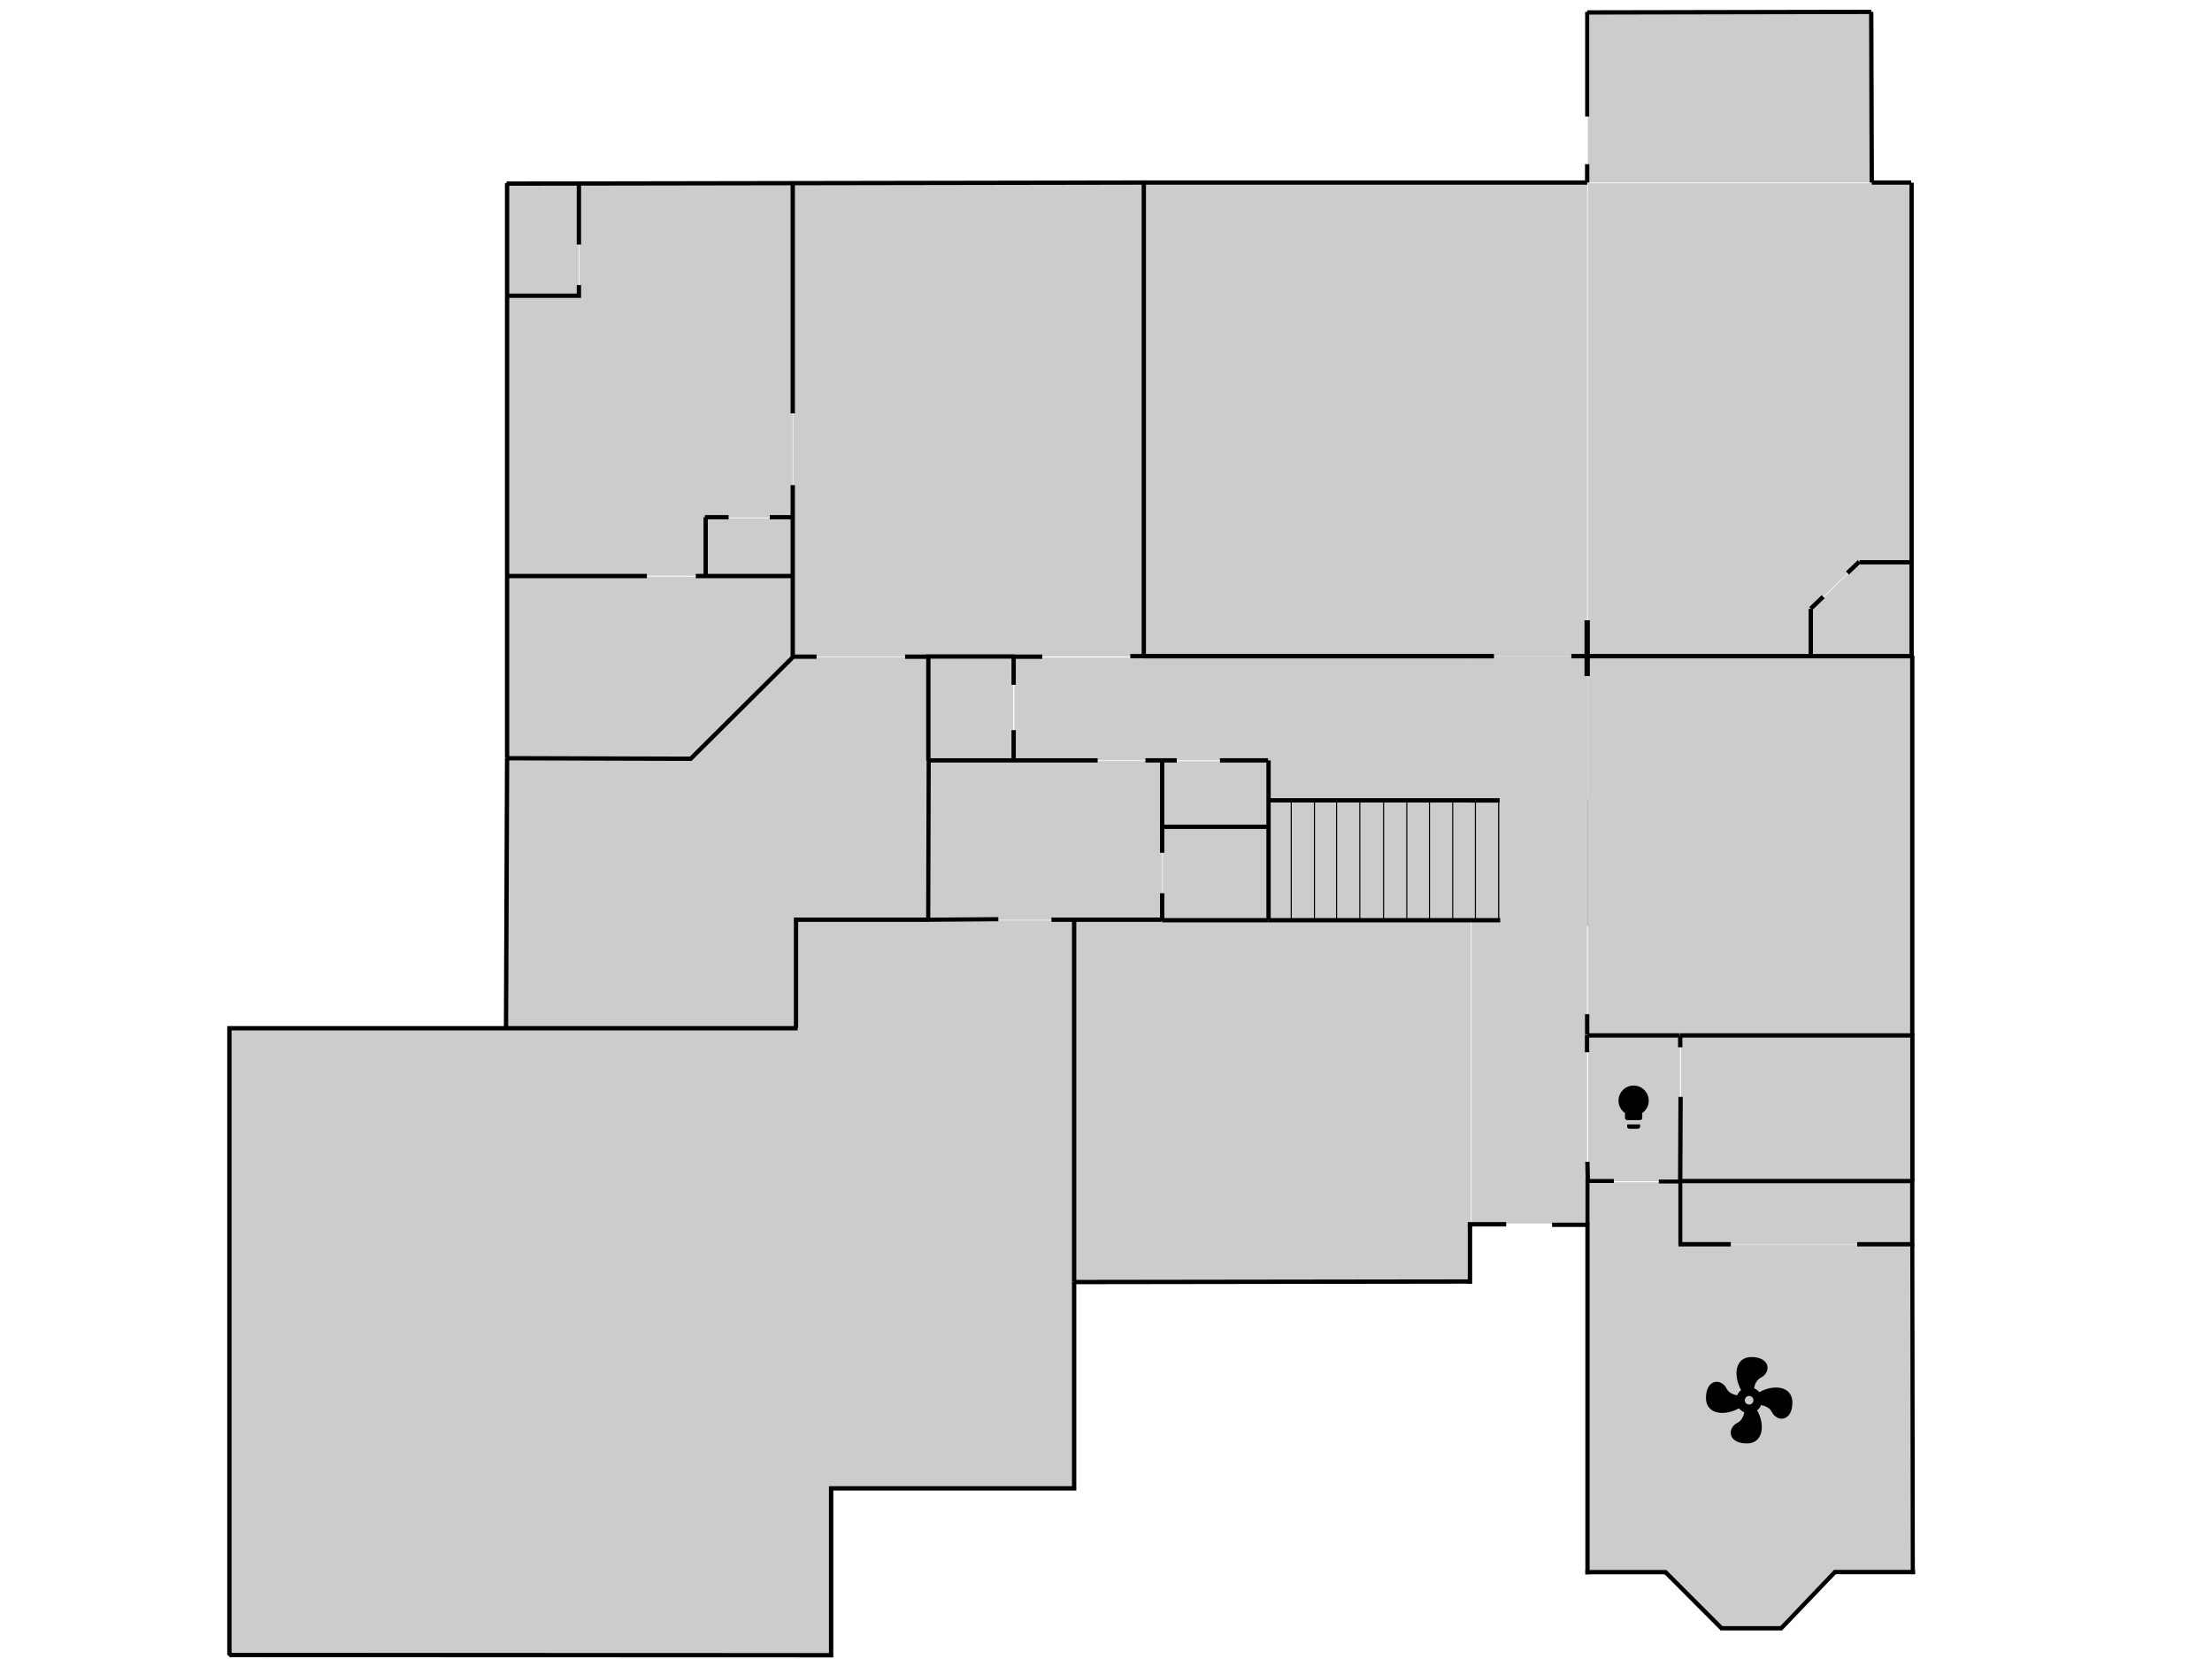
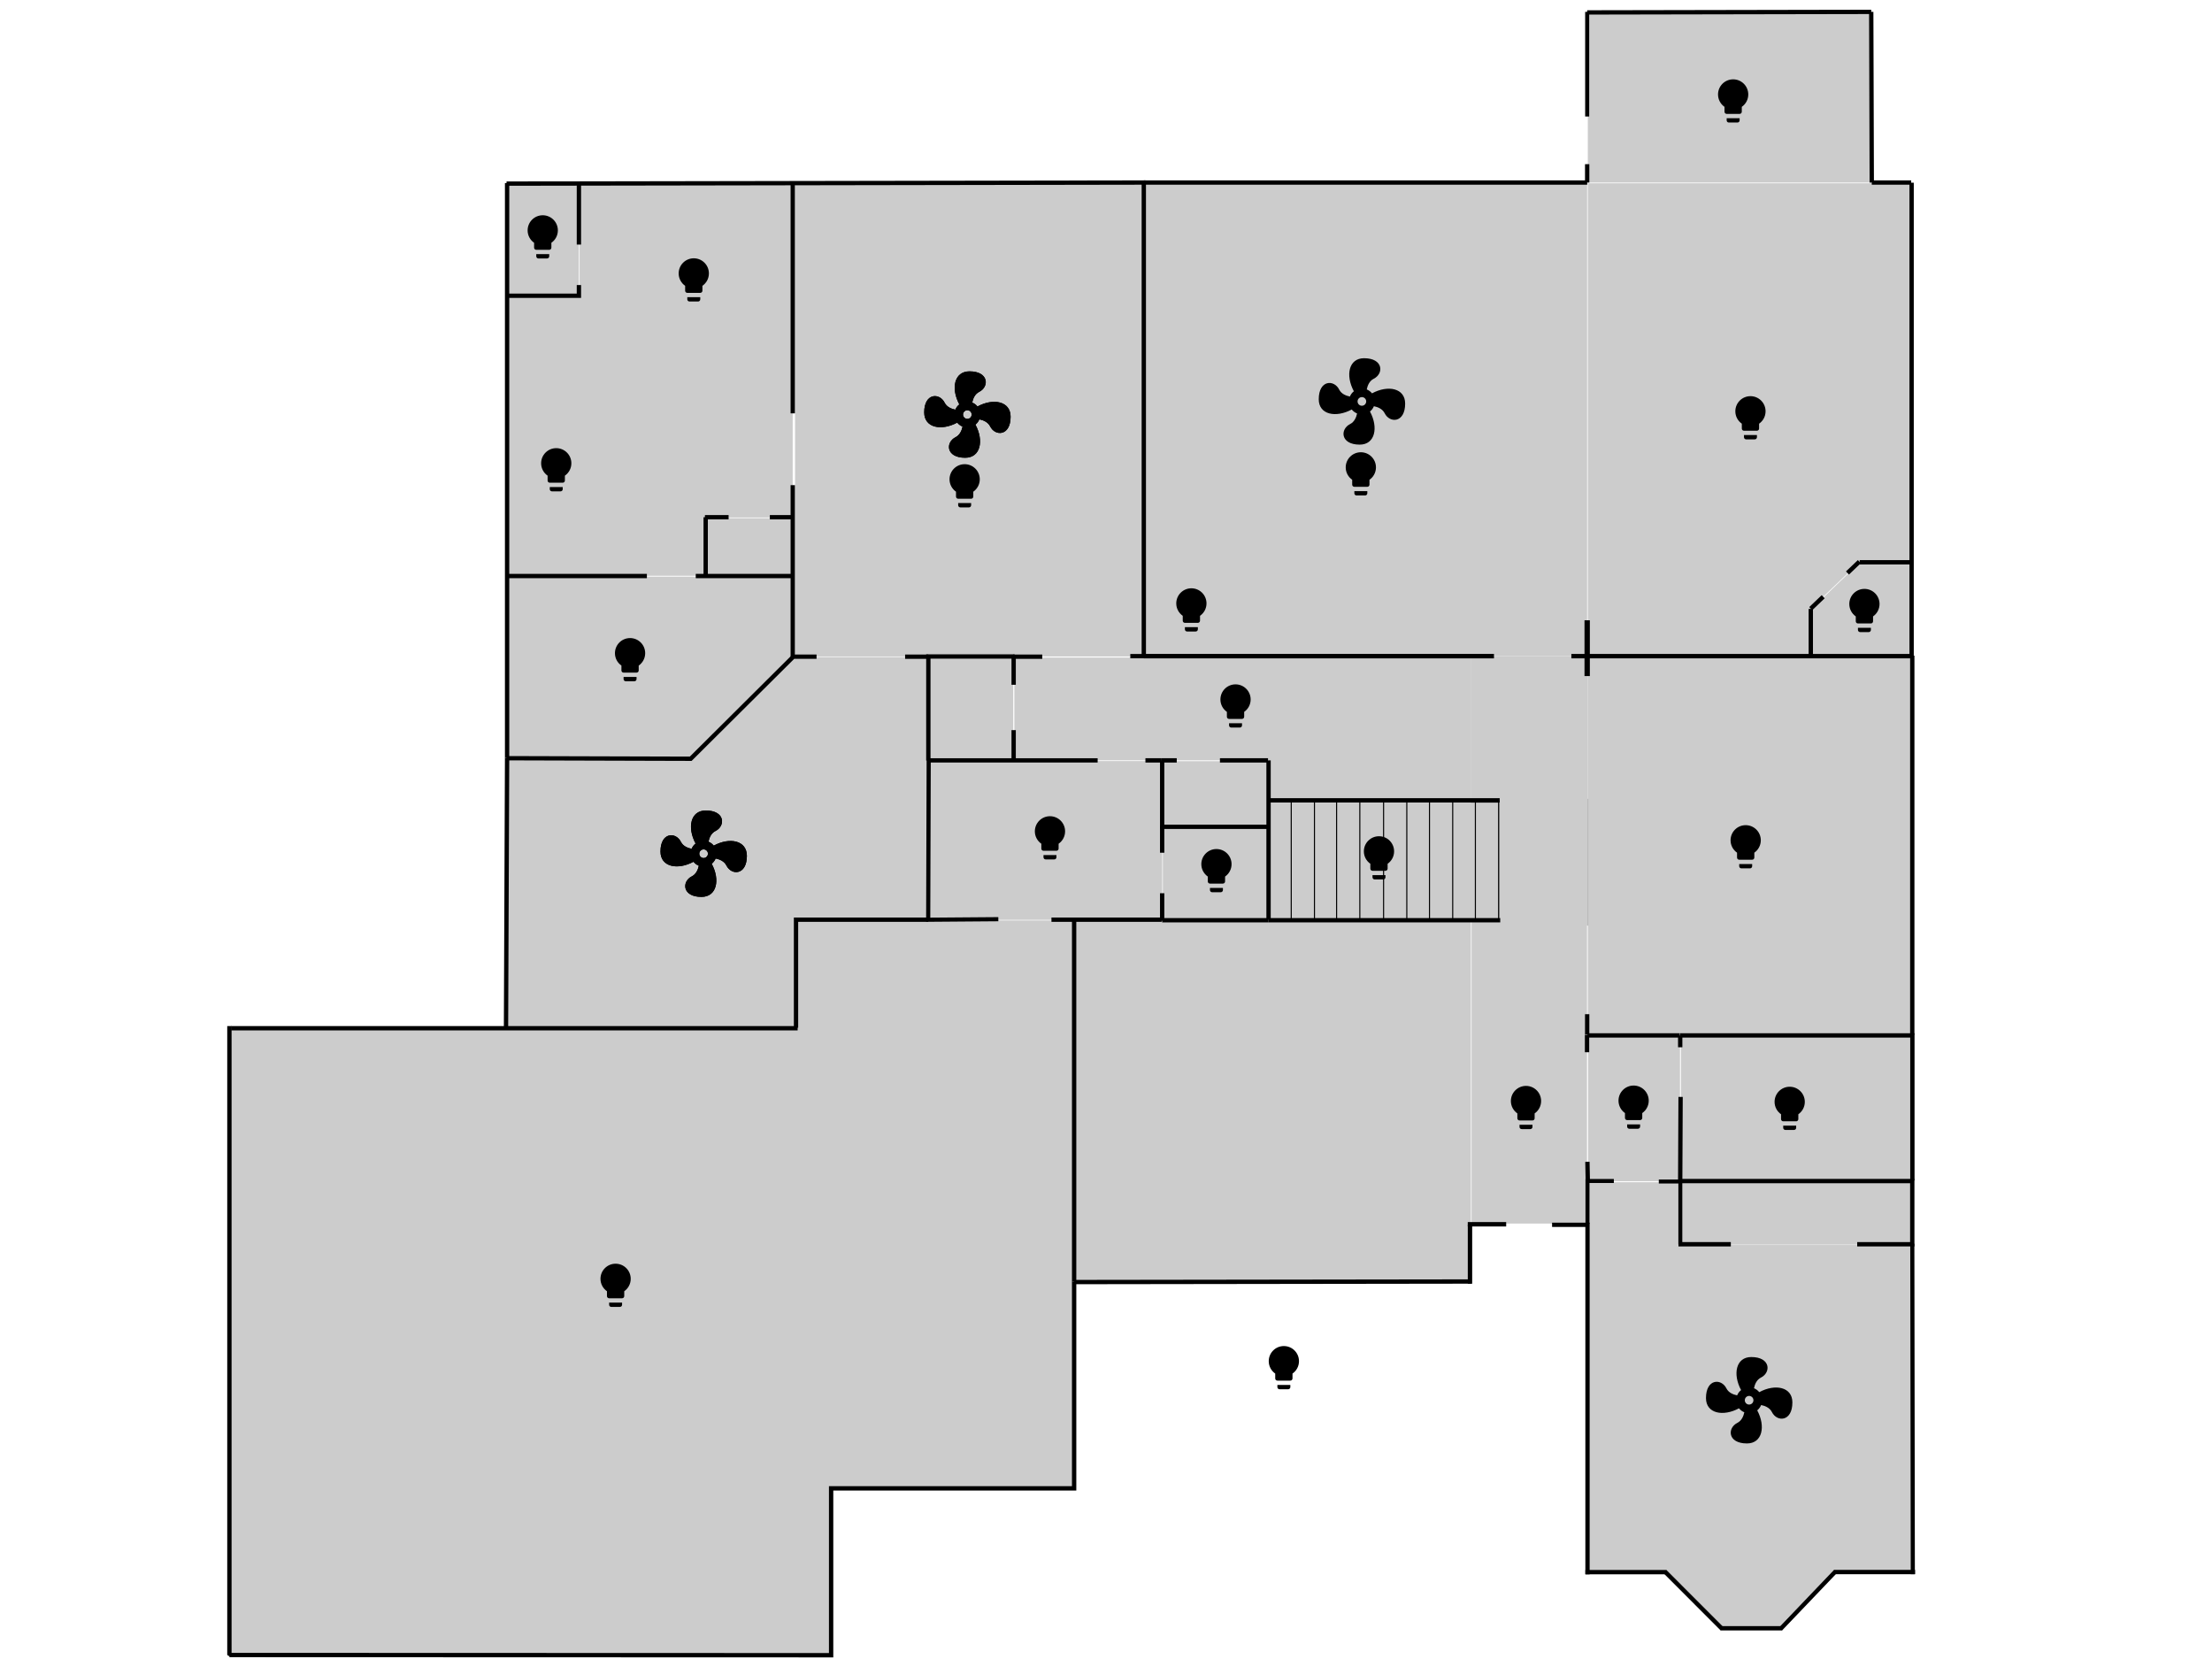
<svg xmlns="http://www.w3.org/2000/svg" width="1024" height="768" viewBox="0 0 1024 768" version="1.1" id="svg8">
  <defs id="defs2">
    <filter style="color-interpolation-filters:sRGB" id="filter4553" x="-0.783" width="2.566" y="-0.799" height="2.598">
      <feGaussianBlur stdDeviation="57.333" id="feGaussianBlur4555" />
    </filter>
  </defs>
  <g id="layer1" transform="translate(0,-93.79998)">
    <rect id="rect3742" width="175.767" height="172.231" x="214.152" y="543.097" style="opacity:0;stroke:none;stroke-opacity:1;filter:url(#filter4553)" transform="matrix(0.9641249,0,0,0.9706523,4.757906,7.760101)" />
    <path style="opacity:0.2;stroke:#000000;stroke-width:1.627;stroke-opacity:1" d="m 369.492,520.716 v 50.021 H 106.729 V 858.557 h 276.765 v -76.261 h 112.848 v -261.58 z" id="rect4581" />
    <path style="opacity:0.2;stroke:#000000;stroke-width:1.877;stroke-opacity:1" d="m 430.903,447.056 v 71.634 h 106.18 v -45.368 -26.266 z" id="rect4588" />
    <path style="opacity:0.2;stroke:#000000;stroke-width:1.879;stroke-opacity:1" d="m 539.228,447.109 h 47.205 v 28.329 h -47.205 z" id="rect4594" />
    <rect style="opacity:0.2;stroke:#000000;stroke-width:1.725;stroke-opacity:1" id="rect4599" width="47.312" height="41.149" x="539.175" y="477.543" />
    <rect style="opacity:0.2;stroke:#000000;stroke-width:1.593;stroke-opacity:1" id="rect4603" width="37.295" height="46.283" x="430.956" y="398.797" />
-     <rect style="opacity:0.2;stroke:#000000;stroke-width:1.788;stroke-opacity:1" id="rect4616" width="160.532" height="217.354" x="368.118" y="179.446" />
+     <rect style="opacity:0.2;stroke:#000000;stroke-width:1.788;stroke-opacity:1" id="rect4616" width="160.532" height="217.354" x="368.946" y="179.446" />
    <path style="opacity:0.2;stroke:#000000;stroke-width:1.604;stroke-opacity:1" d="m 235.542,361.466 130.621,0.152 -0.002,36.514 -46.646,46.256 -83.973,-0.152 z" id="rect4618" />
    <path style="opacity:0.2;stroke:#000000;stroke-width:1.614;stroke-opacity:1" d="m 269.119,179.411 v 52.31 h -33.571 v 127.81 h 90.21 V 332.622 h 7.914 v -0.068 h 32.482 V 179.411 Z" id="rect4625" />
    <rect style="opacity:0.2;stroke:#000000;stroke-width:1.536;stroke-opacity:1" id="rect4635" width="31.569" height="50.369" x="235.621" y="179.411" />
    <rect style="opacity:0.2;stroke:#000000;stroke-width:1.522;stroke-opacity:1" id="rect4654" width="38.559" height="25.128" x="327.64" y="334.449" />
    <rect style="opacity:0.2;stroke:#000000;stroke-width:1.623;stroke-opacity:1" id="rect4656" width="181.816" height="165.79" x="498.282" y="520.714" />
    <path style="opacity:0.2;stroke:#000000;stroke-width:1.638;stroke-opacity:1" d="m 368.214,398.788 c -47.355,47.763 0.25,-0.5 -47.855,47.605 l -84.799,-0.25 0,122.726 h 131.904 v -50.231 h 61.255 l 0.25,-119.851 z" id="rect4663" />
    <rect style="opacity:0.2;stroke:#000000;stroke-width:1.591;stroke-opacity:1" id="rect4671" width="105.069" height="53.369" x="588.385" y="465.315" />
    <path id="rect4675" style="opacity:0.2;stroke:#000000;stroke-width:1.196;stroke-opacity:1" d="m 588.139,398.588 h 92.179 v 64.98 H 588.139 Z m -117.959,0.209 H 588.357 V 445.171 H 470.179 Z" />
    <rect style="opacity:0.2;stroke:#000000;stroke-width:1.614;stroke-opacity:1" id="rect4709" width="148.758" height="173.652" x="735.853" y="398.613" />
    <rect style="opacity:0.2;stroke:#000000;stroke-width:1.344;stroke-opacity:1" id="rect4711" width="105.921" height="65.763" x="778.829" y="574.072" />
    <path style="opacity:0.2;stroke:#000000;stroke-width:1.29;stroke-opacity:1" d="M 735.924 547.916 L 735.924 728.059 L 884.66 728.059 L 884.66 576.982 L 777.014 576.982 L 777.014 547.916 L 735.924 547.916 z M 773.576 728.674 L 785.59 740.689 L 797.602 752.705 L 810.861 752.693 L 824.121 752.682 L 832.684 743.693 C 837.393 738.75 842.53 733.348 844.1 731.689 L 846.953 728.674 L 810.266 728.674 L 773.576 728.674 z " transform="translate(0,93.79998)" id="binary_sensor.guest_occupancy">
      </path>
    <rect style="opacity:0.2;stroke:#000000;stroke-width:1.553;stroke-opacity:1" id="rect4715" width="41.001" height="65.682" x="735.94" y="574.174" />
    <rect style="opacity:0.2;stroke:#000000;stroke-width:1.614;stroke-opacity:1" id="rect4717" width="203.347" height="217.224" x="530.578" y="179.446" />
    <rect style="opacity:0.2;stroke:#000000;stroke-width:1.614;stroke-opacity:1" id="rect4721" width="129.912" height="77.265" x="735.854" y="100.24" />
    <path id="rect4735" style="opacity:0.2;stroke:#000000;stroke-width:1.614;stroke-opacity:1" d="m 837.496,353.174 h 22.969 c -22.969,21.996 0,0 -22.969,21.996 z M 735.853,179.448 V 396.671 H 837.496 V 353.174 h 47.115 V 179.448 Z" />
    <path style="opacity:0.2;stroke:#000000;stroke-width:0.913;stroke-opacity:1" d="m 860.827,354.959 h 23.983 v 41.711 h -45.676 v -20.856 z" id="rect5352" />
    <path style="fill:none;stroke:#000000;stroke-width:2.011;stroke-linecap:butt;stroke-linejoin:miter;stroke-miterlimit:4;stroke-dasharray:none;stroke-opacity:1" d="m 106.2,568.8 c 0,292.168 0,291.157 0,291.157 v 0 c 278.3,0.093 278.55,0.093 278.55,0.093 v 0 0 -77.25 h 112.5 v 0 0 l 0,-95.75" id="path5359" />
    <path style="opacity:0.2;stroke:#000000;stroke-width:2.961;stroke-opacity:1" d="M 682.416 305.246 L 682.416 370.26 L 733.496 370.26 L 733.496 305.246 L 682.416 305.246 z M 695.355 371.289 L 695.355 427.012 L 733.775 427.012 L 733.775 371.289 L 695.355 371.289 z M 682.715 428.254 L 682.715 564.943 L 733.195 564.943 L 733.195 428.254 L 682.715 428.254 z " transform="translate(0,93.79998)" id="path5914" />
    <path style="fill:none;stroke:#000000;stroke-width:2;stroke-linecap:butt;stroke-linejoin:miter;stroke-opacity:1;stroke-miterlimit:4;stroke-dasharray:none" d="m 497.25,687.3 183.75,-0.25" id="path5920" />
    <path style="fill:none;stroke:#000000;stroke-width:1px;stroke-linecap:butt;stroke-linejoin:miter;stroke-opacity:1" d="M 680.25,686.55 Z" id="path5926" />
    <path style="fill:none;stroke:#000000;stroke-width:2.029;stroke-linecap:butt;stroke-linejoin:miter;stroke-miterlimit:4;stroke-dasharray:none;stroke-opacity:1" d="m 680.5,688.081 v -27.281 0" id="path5928" />
    <path style="fill:none;stroke:#000000;stroke-width:2.045;stroke-linecap:butt;stroke-linejoin:miter;stroke-miterlimit:4;stroke-dasharray:none;stroke-opacity:1" d="m 679.469,660.55 h 17.781" id="path5930" />
    <path style="fill:none;stroke:#000000;stroke-width:1.979;stroke-linecap:butt;stroke-linejoin:miter;stroke-miterlimit:4;stroke-dasharray:none;stroke-opacity:1" d="m 718.505,660.795 v 0 0 h 16.394 v 161.797" id="path5932" />
    <path style="fill:none;stroke:#000000;stroke-width:1.854;stroke-linecap:butt;stroke-linejoin:miter;stroke-miterlimit:4;stroke-dasharray:none;stroke-opacity:1" d="m 734.892,660.338 v -19.823 h 12.202 v 0 0" id="path5949" />
    <path style="fill:none;stroke:#000000;stroke-width:1.825;stroke-linecap:butt;stroke-linejoin:miter;stroke-miterlimit:4;stroke-dasharray:none;stroke-opacity:1" d="m 767.912,640.758 h 9.966 v 29.087" id="path5951" />
    <path style="fill:none;stroke:#000000;stroke-width:2.02;stroke-linecap:butt;stroke-linejoin:miter;stroke-miterlimit:4;stroke-dasharray:none;stroke-opacity:1" d="m 777.012,669.8 h 24.238" id="path5953" />
    <path style="fill:none;stroke:#000000;stroke-width:2;stroke-linecap:butt;stroke-linejoin:miter;stroke-opacity:1;stroke-miterlimit:4;stroke-dasharray:none" d="m 859.75,669.8 v 0 0 h 25.5 v -29.25 0 0 l -107.5,0" id="path5955" />
    <path style="fill:none;stroke:#000000;stroke-width:1.907;stroke-linecap:butt;stroke-linejoin:miter;stroke-miterlimit:4;stroke-dasharray:none;stroke-opacity:1" d="m 885.267,669.548 0.228,152.973" id="path5957" />
    <path style="fill:none;stroke:#000000;stroke-width:2;stroke-linecap:butt;stroke-linejoin:miter;stroke-opacity:1;stroke-miterlimit:4;stroke-dasharray:none" d="m 885.298,640.299 v -67.175 0 0 0 0 l -107.48,10e-6 v 0" id="path5959" />
    <path style="fill:none;stroke:#000000;stroke-width:2;stroke-linecap:butt;stroke-linejoin:miter;stroke-opacity:1;stroke-miterlimit:4;stroke-dasharray:none" d="m 777.817,640.476 0.177,-38.891" id="path5961" />
    <path style="fill:none;stroke:#000000;stroke-width:2;stroke-linecap:butt;stroke-linejoin:miter;stroke-opacity:1;stroke-miterlimit:4;stroke-dasharray:none" d="m 777.817,573.124 v 5.48" id="path5965" />
    <path style="fill:none;stroke:#000000;stroke-width:2;stroke-linecap:butt;stroke-linejoin:miter;stroke-opacity:1;stroke-miterlimit:4;stroke-dasharray:none" d="M 777.641,573.124 H 734.861" id="path5967" />
    <path style="fill:none;stroke:#000000;stroke-width:2;stroke-linecap:butt;stroke-linejoin:miter;stroke-opacity:1;stroke-miterlimit:4;stroke-dasharray:none" d="m 734.684,572.947 v 7.955" id="path5969" />
    <path style="fill:none;stroke:#000000;stroke-width:2;stroke-linecap:butt;stroke-linejoin:miter;stroke-opacity:1;stroke-miterlimit:4;stroke-dasharray:none" d="m 735.037,640.299 -0.177,-8.662" id="path5971" />
    <path style="fill:none;stroke:#000000;stroke-width:2;stroke-linecap:butt;stroke-linejoin:miter;stroke-opacity:1;stroke-miterlimit:4;stroke-dasharray:none" d="m 885.25,572.8 v -175.5 0 0" id="path5973" />
    <path style="fill:none;stroke:#000000;stroke-width:2;stroke-linecap:butt;stroke-linejoin:miter;stroke-opacity:1;stroke-miterlimit:4;stroke-dasharray:none" d="m 734.75,572.8 v -9.5 0" id="path5975" />
    <path style="fill:none;stroke:#000000;stroke-width:2.469;stroke-linecap:butt;stroke-linejoin:miter;stroke-miterlimit:4;stroke-dasharray:none;stroke-opacity:1" d="m 734.75,380.952 v 24.581 h -0.136 v 0" id="path5977" />
    <path style="fill:none;stroke:#000000;stroke-width:2.046;stroke-linecap:butt;stroke-linejoin:miter;stroke-miterlimit:4;stroke-dasharray:none;stroke-opacity:1" d="M 727.429,397.55 H 885.25" id="path5979" />
    <path style="fill:none;stroke:#000000;stroke-width:2;stroke-linecap:butt;stroke-linejoin:miter;stroke-opacity:1;stroke-miterlimit:4;stroke-dasharray:none" d="m 694.25,464.3 h -107" id="path5981" />
    <path style="fill:none;stroke:#000000;stroke-width:2;stroke-linecap:butt;stroke-linejoin:miter;stroke-opacity:1;stroke-miterlimit:4;stroke-dasharray:none" d="m 587.25,519.8 h 107.25" id="path5983" />
    <path style="fill:none;stroke:#000000;stroke-width:2;stroke-linecap:butt;stroke-linejoin:miter;stroke-opacity:1;stroke-miterlimit:4;stroke-dasharray:none" d="m 587.25,445.8 v 18.25 l 0,55.5" id="path5985" />
    <path style="fill:none;stroke:#000000;stroke-width:2;stroke-linecap:butt;stroke-linejoin:miter;stroke-opacity:1;stroke-miterlimit:4;stroke-dasharray:none" d="m 587,476.55 h -49 v 0 0 0 l 0,-30.75" id="path5987" />
    <path style="fill:none;stroke:#000000;stroke-width:2;stroke-linecap:butt;stroke-linejoin:miter;stroke-opacity:1;stroke-miterlimit:4;stroke-dasharray:none" d="m 537.75,445.8 h 7" id="path5989" />
    <path style="fill:none;stroke:#000000;stroke-width:2;stroke-linecap:butt;stroke-linejoin:miter;stroke-opacity:1;stroke-miterlimit:4;stroke-dasharray:none" d="M 587,445.8 H 564.75" id="path5991" />
    <path style="fill:none;stroke:#000000;stroke-width:2;stroke-linecap:butt;stroke-linejoin:miter;stroke-opacity:1;stroke-miterlimit:4;stroke-dasharray:none" d="m 537.75,445.8 h -7.5" id="path6003" />
    <path style="fill:none;stroke:#000000;stroke-width:2;stroke-linecap:butt;stroke-linejoin:miter;stroke-opacity:1;stroke-miterlimit:4;stroke-dasharray:none" d="m 587.25,519.8 h -49.25 v 0 0" id="path6005" />
    <path style="fill:none;stroke:#000000;stroke-width:2;stroke-linecap:butt;stroke-linejoin:miter;stroke-opacity:1;stroke-miterlimit:4;stroke-dasharray:none" d="m 538,476.05 v 12.5" id="path6007" />
    <path style="fill:none;stroke:#000000;stroke-width:2;stroke-linecap:butt;stroke-linejoin:miter;stroke-opacity:1;stroke-miterlimit:4;stroke-dasharray:none" d="m 538,520.05 v -12.75 0 0 0" id="path6009" />
    <path style="fill:none;stroke:#000000;stroke-width:1.973;stroke-linecap:butt;stroke-linejoin:miter;stroke-miterlimit:4;stroke-dasharray:none;stroke-opacity:1" d="m 429.75,445.8 h 78.379" id="path6015" />
    <path style="fill:none;stroke:#000000;stroke-width:1.92;stroke-linecap:butt;stroke-linejoin:miter;stroke-miterlimit:4;stroke-dasharray:none;stroke-opacity:1" d="m 429.921,445.529 -0.23,74.041 32.462,-0.25" id="path6017" />
    <path style="fill:none;stroke:#000000;stroke-width:2;stroke-linecap:butt;stroke-linejoin:miter;stroke-opacity:1;stroke-miterlimit:4;stroke-dasharray:none" d="m 486.75,519.55 h 10.5 l 40.5,0" id="path6019" />
    <path style="fill:none;stroke:#000000;stroke-width:2;stroke-linecap:butt;stroke-linejoin:miter;stroke-opacity:1;stroke-miterlimit:4;stroke-dasharray:none" d="m 497.25,687.05 v -167.5 0 0 0" id="path6021" />
    <path style="fill:none;stroke:#000000;stroke-width:2;stroke-linecap:butt;stroke-linejoin:miter;stroke-miterlimit:4;stroke-dasharray:none;stroke-opacity:1" d="m 107,569.8 h 262.25" id="path6023" />
    <path style="fill:none;stroke:#000000;stroke-width:2;stroke-linecap:butt;stroke-linejoin:miter;stroke-opacity:1;stroke-miterlimit:4;stroke-dasharray:none" d="m 368.5,569.55 v -50 0 0 l 61.25,0" id="path6025" />
    <path style="fill:none;stroke:#000000;stroke-width:2;stroke-linecap:butt;stroke-linejoin:miter;stroke-opacity:1;stroke-miterlimit:4;stroke-dasharray:none" d="M 884.944,398.291 V 178.381" id="path6027" />
    <path style="fill:none;stroke:#000000;stroke-width:2;stroke-linecap:butt;stroke-linejoin:miter;stroke-opacity:1;stroke-miterlimit:4;stroke-dasharray:none" d="m 884.944,354.097 h -24.042 v 0" id="path6029" />
    <path style="fill:none;stroke:#000000;stroke-width:2;stroke-linecap:butt;stroke-linejoin:miter;stroke-opacity:1;stroke-miterlimit:4;stroke-dasharray:none" d="M 838.275,397.231 V 375.664" id="path6031" />
    <path style="fill:none;stroke:#000000;stroke-width:2;stroke-linecap:butt;stroke-linejoin:miter;stroke-opacity:1;stroke-miterlimit:4;stroke-dasharray:none" d="m 838.25,375.55 5.75,-5.5" id="path6033" />
    <path style="fill:none;stroke:#000000;stroke-width:2;stroke-linecap:butt;stroke-linejoin:miter;stroke-opacity:1;stroke-miterlimit:4;stroke-dasharray:none" d="m 860.75,353.8 -5.5,5.25" id="path6035" />
    <path style="fill:none;stroke:#000000;stroke-width:2;stroke-linecap:butt;stroke-linejoin:miter;stroke-opacity:1;stroke-miterlimit:4;stroke-dasharray:none" d="m 884.75,178.3 h -18.25" id="path6037" />
    <path style="fill:none;stroke:#000000;stroke-width:2;stroke-linecap:butt;stroke-linejoin:miter;stroke-opacity:1;stroke-miterlimit:4;stroke-dasharray:none" d="m 866.25,99.3 0.25,79" id="path6039" />
    <path style="fill:none;stroke:#000000;stroke-width:2;stroke-linecap:butt;stroke-linejoin:miter;stroke-opacity:1;stroke-miterlimit:4;stroke-dasharray:none" d="m 866.25,99.3 -131.5,0.25" id="path6041" />
    <path style="fill:none;stroke:#000000;stroke-width:2;stroke-linecap:butt;stroke-linejoin:miter;stroke-opacity:1;stroke-miterlimit:4;stroke-dasharray:none" d="m 734.75,178.3 v -8.5" id="path6043" />
    <path style="fill:none;stroke:#000000;stroke-width:1.868;stroke-linecap:butt;stroke-linejoin:miter;stroke-miterlimit:4;stroke-dasharray:none;stroke-opacity:1" d="M 734.75,99.3 V 147.729" id="path6045" />
    <path style="fill:none;stroke:#000000;stroke-width:2;stroke-linecap:butt;stroke-linejoin:miter;stroke-opacity:1;stroke-miterlimit:4;stroke-dasharray:none" d="M 734.75,178.3 H 529.5 v 0 0" id="path6047" />
    <path style="fill:none;stroke:#000000;stroke-width:2.069;stroke-linecap:butt;stroke-linejoin:miter;stroke-miterlimit:4;stroke-dasharray:none;stroke-opacity:1" d="M 691.607,397.55 H 529.5" id="path6049" />
    <path style="fill:none;stroke:#000000;stroke-width:2;stroke-linecap:butt;stroke-linejoin:miter;stroke-opacity:1;stroke-miterlimit:4;stroke-dasharray:none" d="m 529.5,178.3 v 219.25 0 0 0 0 0" id="path6051" />
    <path style="fill:none;stroke:#000000;stroke-width:2;stroke-linecap:butt;stroke-linejoin:miter;stroke-opacity:1;stroke-miterlimit:4;stroke-dasharray:none" d="m 429.759,445.892 v -48.183 l 39.933,1e-5" id="path6053" />
    <path style="fill:none;stroke:#000000;stroke-width:2;stroke-linecap:butt;stroke-linejoin:miter;stroke-opacity:1;stroke-miterlimit:4;stroke-dasharray:none" d="m 469.25,397.55 v 13 0.25 0" id="path6055" />
    <path style="fill:none;stroke:#000000;stroke-width:2;stroke-linecap:butt;stroke-linejoin:miter;stroke-opacity:1;stroke-miterlimit:4;stroke-dasharray:none" d="m 469.25,445.55 v -13.75 0 0" id="path6057" />
    <path style="fill:none;stroke:#000000;stroke-width:2;stroke-linecap:butt;stroke-linejoin:miter;stroke-opacity:1;stroke-miterlimit:4;stroke-dasharray:none" d="m 469,397.8 h 13.5" id="path6065" />
    <path id="path6067" d="m 523.25,397.55 h 6.5" style="fill:none;stroke:#000000;stroke-width:2;stroke-linecap:butt;stroke-linejoin:miter;stroke-miterlimit:4;stroke-dasharray:none;stroke-opacity:1" />
    <path style="fill:none;stroke:#000000;stroke-width:2;stroke-linecap:butt;stroke-linejoin:miter;stroke-opacity:1;stroke-miterlimit:4;stroke-dasharray:none" d="m 429.75,397.8 h -10.75" id="path6069" />
    <path style="fill:none;stroke:#000000;stroke-width:2;stroke-linecap:butt;stroke-linejoin:miter;stroke-opacity:1;stroke-miterlimit:4;stroke-dasharray:none" d="m 378,397.8 h -10.75 l -47.5,47.25 -85.25,-0.25 v 0 0" id="path6071" />
    <path style="fill:none;stroke:#000000;stroke-width:2;stroke-linecap:butt;stroke-linejoin:miter;stroke-opacity:1;stroke-miterlimit:4;stroke-dasharray:none" d="m 234.75,444.55 -0.5,125" id="path6073" />
    <path style="fill:none;stroke:#000000;stroke-width:2.003;stroke-linecap:butt;stroke-linejoin:miter;stroke-miterlimit:4;stroke-dasharray:none;stroke-opacity:1" d="m 530.25,178.3 -295.75,0.5" id="path6075" />
    <path style="fill:none;stroke:#000000;stroke-width:2;stroke-linecap:butt;stroke-linejoin:miter;stroke-opacity:1;stroke-miterlimit:4;stroke-dasharray:none" d="M 234.75,178.55 V 444.55" id="path6077" />
    <path style="fill:none;stroke:#000000;stroke-width:2;stroke-linecap:butt;stroke-linejoin:miter;stroke-opacity:1;stroke-miterlimit:4;stroke-dasharray:none" d="m 366.988,318.388 v 79.55" id="path6079" />
    <path style="fill:none;stroke:#000000;stroke-width:2;stroke-linecap:butt;stroke-linejoin:miter;stroke-opacity:1;stroke-miterlimit:4;stroke-dasharray:none" d="M 366.988,285.154 V 178.381" id="path6081" />
    <path style="fill:none;stroke:#000000;stroke-width:2;stroke-linecap:butt;stroke-linejoin:miter;stroke-opacity:1;stroke-miterlimit:4;stroke-dasharray:none" d="m 234.406,230.707 h 33.588 v 0 0 l 0,-4.95 v 0 0" id="path6083" />
    <path style="fill:none;stroke:#000000;stroke-width:2;stroke-linecap:butt;stroke-linejoin:miter;stroke-opacity:1;stroke-miterlimit:4;stroke-dasharray:none" d="m 267.993,178.381 v 28.638" id="path6085" />
    <path style="fill:none;stroke:#000000;stroke-width:2;stroke-linecap:butt;stroke-linejoin:miter;stroke-opacity:1;stroke-miterlimit:4;stroke-dasharray:none" d="m 322.087,360.461 h 44.901" id="path6087" />
    <path style="fill:none;stroke:#000000;stroke-width:2;stroke-linecap:butt;stroke-linejoin:miter;stroke-opacity:1;stroke-miterlimit:4;stroke-dasharray:none" d="M 299.46,360.461 H 234.759" id="path6089" />
    <path style="fill:none;stroke:#000000;stroke-width:2;stroke-linecap:butt;stroke-linejoin:miter;stroke-opacity:1;stroke-miterlimit:4;stroke-dasharray:none" d="M 326.683,359.754 V 333.238" id="path6091" />
    <path style="fill:none;stroke:#000000;stroke-width:2;stroke-linecap:butt;stroke-linejoin:miter;stroke-opacity:1;stroke-miterlimit:4;stroke-dasharray:none" d="m 366.988,333.238 h -10.607 v 0" id="path6093" />
    <path style="fill:none;stroke:#000000;stroke-width:2;stroke-linecap:butt;stroke-linejoin:miter;stroke-opacity:1;stroke-miterlimit:4;stroke-dasharray:none" d="m 326.33,333.238 h 10.96 v 0" id="path6097" />
    <path id="path6122" d="m 693.75,464.05 v 55.5" style="fill:none;stroke:#000000;stroke-width:0.5;stroke-linecap:butt;stroke-linejoin:miter;stroke-miterlimit:4;stroke-dasharray:none;stroke-opacity:1" />
    <path style="fill:none;stroke:#000000;stroke-width:0.5;stroke-linecap:butt;stroke-linejoin:miter;stroke-miterlimit:4;stroke-dasharray:none;stroke-opacity:1" d="m 683,464.05 v 55.5" id="path6124" />
    <path style="fill:none;stroke:#000000;stroke-width:0.5;stroke-linecap:butt;stroke-linejoin:miter;stroke-miterlimit:4;stroke-dasharray:none;stroke-opacity:1" d="m 672.5,464.3 v 55.5" id="path6126" />
    <path id="path6128" d="m 661.75,464.3 v 55.5" style="fill:none;stroke:#000000;stroke-width:0.5;stroke-linecap:butt;stroke-linejoin:miter;stroke-miterlimit:4;stroke-dasharray:none;stroke-opacity:1" />
    <path id="path6130" d="m 651.25,464.55 v 55.5" style="fill:none;stroke:#000000;stroke-width:0.5;stroke-linecap:butt;stroke-linejoin:miter;stroke-miterlimit:4;stroke-dasharray:none;stroke-opacity:1" />
    <path style="fill:none;stroke:#000000;stroke-width:0.5;stroke-linecap:butt;stroke-linejoin:miter;stroke-miterlimit:4;stroke-dasharray:none;stroke-opacity:1" d="m 640.5,464.55 v 55.5" id="path6132" />
    <path style="fill:none;stroke:#000000;stroke-width:0.5;stroke-linecap:butt;stroke-linejoin:miter;stroke-miterlimit:4;stroke-dasharray:none;stroke-opacity:1" d="m 629.5,464.55 v 55.5" id="path6134" />
    <path id="path6136" d="m 618.75,464.55 v 55.5" style="fill:none;stroke:#000000;stroke-width:0.5;stroke-linecap:butt;stroke-linejoin:miter;stroke-miterlimit:4;stroke-dasharray:none;stroke-opacity:1" />
    <path id="path6138" d="m 608.5,464.3 v 55.5" style="fill:none;stroke:#000000;stroke-width:0.5;stroke-linecap:butt;stroke-linejoin:miter;stroke-miterlimit:4;stroke-dasharray:none;stroke-opacity:1" />
    <path style="fill:none;stroke:#000000;stroke-width:0.5;stroke-linecap:butt;stroke-linejoin:miter;stroke-miterlimit:4;stroke-dasharray:none;stroke-opacity:1" d="m 597.75,464.3 v 55.5" id="path6140" />
    <rect style="opacity:0.2;stroke:#000000;stroke-opacity:1" id="rect127" width="105.712" height="27.931" x="778.878" y="641.536">
      </rect>
-     <path id="switch.guest_fan_and_lights_switch" d="m 809.718,740.013 a 1.997,2 0 0 0 -1.997,2 1.997,2 0 0 0 1.997,2 1.997,2 0 0 0 1.997,-2 1.997,2 0 0 0 -1.997,-2 m 0.998,-18 c 8.987,0 9.206,7.14 4.493,9.5 -1.977,0.98 -2.856,3.08 -3.235,4.94 0.959,0.4 1.797,1.02 2.436,1.82 7.389,-4 15.337,-2.42 15.337,4.74 0,9 -7.129,9.2 -9.486,4.46 -0.999,-1.98 -3.115,-2.86 -4.973,-3.24 -0.399,0.96 -1.018,1.78 -1.817,2.46 3.974,7.38 2.396,15.32 -4.753,15.32 -8.987,0 -9.166,-7.16 -4.453,-9.52 1.957,-0.98 2.836,-3.06 3.235,-4.9 -0.978,-0.4 -1.837,-1.04 -2.476,-1.84 -7.369,3.96 -15.277,2.4 -15.277,-4.74 0,-9 7.109,-9.22 9.466,-4.48 0.999,1.98 3.095,2.84 4.953,3.22 0.379,-0.96 1.018,-1.8 1.837,-2.44 -3.974,-7.38 -2.396,-15.3 4.713,-15.3 z" style="stroke-width:1.999">
-       </path>
+     <g id="g4207">
+       <path style="stroke-width:1.999" d="m 809.718,740.013 a 1.997,2 0 0 0 -1.997,2 1.997,2 0 0 0 1.997,2 1.997,2 0 0 0 1.997,-2 1.997,2 0 0 0 -1.997,-2 m 0.998,-18 c 8.987,0 9.206,7.14 4.493,9.5 -1.977,0.98 -2.856,3.08 -3.235,4.94 0.959,0.4 1.797,1.02 2.436,1.82 7.389,-4 15.337,-2.42 15.337,4.74 0,9 -7.129,9.2 -9.486,4.46 -0.999,-1.98 -3.115,-2.86 -4.973,-3.24 -0.399,0.96 -1.018,1.78 -1.817,2.46 3.974,7.38 2.396,15.32 -4.753,15.32 -8.987,0 -9.166,-7.16 -4.453,-9.52 1.957,-0.98 2.836,-3.06 3.235,-4.9 -0.978,-0.4 -1.837,-1.04 -2.476,-1.84 -7.369,3.96 -15.277,2.4 -15.277,-4.74 0,-9 7.109,-9.22 9.466,-4.48 0.999,1.98 3.095,2.84 4.953,3.22 0.379,-0.96 1.018,-1.8 1.837,-2.44 -3.974,-7.38 -2.396,-15.3 4.713,-15.3 z" id="switch.guest_fan_and_lights_switch">
+         </path>
+     </g>
    <path id="switch.guest_hall_lights_switch" d="m 756.25,596.331 a 7,7 0 0 0 -7,7 c 0,2.38 1.19,4.47 3,5.74 v 2.26 a 1,1 0 0 0 1,1 h 6 a 1,1 0 0 0 1,-1 v -2.26 c 1.81,-1.27 3,-3.36 3,-5.74 a 7,7 0 0 0 -7,-7 m -3,19 a 1,1 0 0 0 1,1 h 4 a 1,1 0 0 0 1,-1 v -1 h -6 z">
      </path>
    <rect id="rect3954" width="37.5" height="2" x="733.927" y="820.589" style="stroke-width:0.986" />
    <rect id="rect3954-9" width="37.5" height="2" x="849.044" y="820.542" style="stroke-width:0.986" />
    <rect id="rect3954-7" width="28.454" height="2" x="796.543" y="846.575" style="stroke-width:0.859" />
    <rect id="rect3954-95" width="37.5" height="2" x="1125.784" y="33.994" style="stroke-width:0.986" transform="rotate(45.03952)" />
    <rect id="rect3954-1" width="36.842" height="1.964" x="-28.817" y="1180.816" style="stroke-width:0.968" transform="matrix(0.6908019,-0.7230441,0.7143296,0.6998095,0,0)" />
+     <path d="m 706.431,596.493 a 7,7 0 0 0 -7,7 c 0,2.38 1.19,4.47 3,5.74 v 2.26 a 1,1 0 0 0 1,1 h 6 a 1,1 0 0 0 1,-1 v -2.26 c 1.81,-1.27 3,-3.36 3,-5.74 a 7,7 0 0 0 -7,-7 m -3,19 a 1,1 0 0 0 1,1 h 4 a 1,1 0 0 0 1,-1 v -1 h -6 z" id="path137">
+       </path>
+     <path id="path141" d="m 828.501,596.884 a 7,7 0 0 0 -7,7 c 0,2.38 1.19,4.47 3,5.74 v 2.26 a 1,1 0 0 0 1,1 h 6 a 1,1 0 0 0 1,-1 v -2.26 c 1.81,-1.27 3,-3.36 3,-5.74 a 7,7 0 0 0 -7,-7 m -3,19 a 1,1 0 0 0 1,1 h 4 a 1,1 0 0 0 1,-1 v -1 h -6 z">
+       </path>
+     <path d="m 808.128,475.793 a 7,7 0 0 0 -7,7 c 0,2.38 1.19,4.47 3,5.74 v 2.26 a 1,1 0 0 0 1,1 h 6 a 1,1 0 0 0 1,-1 v -2.26 c 1.81,-1.27 3,-3.36 3,-5.74 a 7,7 0 0 0 -7,-7 m -3,19 a 1,1 0 0 0 1,1 h 4 a 1,1 0 0 0 1,-1 v -1 h -6 z" id="path145">
+       </path>
+     <path id="path149" d="m 571.965,410.607 a 7,7 0 0 0 -7,7 c 0,2.38 1.19,4.47 3,5.74 v 2.26 a 1,1 0 0 0 1,1 h 6 a 1,1 0 0 0 1,-1 v -2.26 c 1.81,-1.27 3,-3.36 3,-5.74 a 7,7 0 0 0 -7,-7 m -3,19 a 1,1 0 0 0 1,1 h 4 a 1,1 0 0 0 1,-1 v -1 h -6 z">
+       </path>
+     <path d="m 551.525,366.137 a 7,7 0 0 0 -7,7 c 0,2.38 1.19,4.47 3,5.74 v 2.26 a 1,1 0 0 0 1,1 h 6 a 1,1 0 0 0 1,-1 v -2.26 c 1.81,-1.27 3,-3.36 3,-5.74 a 7,7 0 0 0 -7,-7 m -3,19 a 1,1 0 0 0 1,1 h 4 a 1,1 0 0 0 1,-1 v -1 h -6 z" id="path153">
+       </path>
+     <path id="path157" d="m 629.97,303.16 a 7,7 0 0 0 -7,7 c 0,2.38 1.19,4.47 3,5.74 v 2.26 a 1,1 0 0 0 1,1 h 6 a 1,1 0 0 0 1,-1 v -2.26 c 1.81,-1.27 3,-3.36 3,-5.74 a 7,7 0 0 0 -7,-7 m -3,19 a 1,1 0 0 0 1,1 h 4 a 1,1 0 0 0 1,-1 v -1 h -6 z">
+       </path>
+     <g id="g163" transform="translate(-179.2626,-462.3815)">
+       <path id="path161" d="m 809.718,740.013 a 1.997,2 0 0 0 -1.997,2 1.997,2 0 0 0 1.997,2 1.997,2 0 0 0 1.997,-2 1.997,2 0 0 0 -1.997,-2 m 0.998,-18 c 8.987,0 9.206,7.14 4.493,9.5 -1.977,0.98 -2.856,3.08 -3.235,4.94 0.959,0.4 1.797,1.02 2.436,1.82 7.389,-4 15.337,-2.42 15.337,4.74 0,9 -7.129,9.2 -9.486,4.46 -0.999,-1.98 -3.115,-2.86 -4.973,-3.24 -0.399,0.96 -1.018,1.78 -1.817,2.46 3.974,7.38 2.396,15.32 -4.753,15.32 -8.987,0 -9.166,-7.16 -4.453,-9.52 1.957,-0.98 2.836,-3.06 3.235,-4.9 -0.978,-0.4 -1.837,-1.04 -2.476,-1.84 -7.369,3.96 -15.277,2.4 -15.277,-4.74 0,-9 7.109,-9.22 9.466,-4.48 0.999,1.98 3.095,2.84 4.953,3.22 0.379,-0.96 1.018,-1.8 1.837,-2.44 -3.974,-7.38 -2.396,-15.3 4.713,-15.3 z" style="stroke-width:1.999">
+         </path>
+     </g>
+     <path d="m 863.094,366.413 a 7,7 0 0 0 -7,7 c 0,2.38 1.19,4.47 3,5.74 v 2.26 a 1,1 0 0 0 1,1 h 6 a 1,1 0 0 0 1,-1 v -2.26 c 1.81,-1.27 3,-3.36 3,-5.74 a 7,7 0 0 0 -7,-7 m -3,19 a 1,1 0 0 0 1,1 h 4 a 1,1 0 0 0 1,-1 v -1 h -6 z" id="path167">
+       </path>
+     <path id="path171" d="m 810.337,277.196 a 7,7 0 0 0 -7,7 c 0,2.38 1.19,4.47 3,5.74 v 2.26 a 1,1 0 0 0 1,1 h 6 a 1,1 0 0 0 1,-1 v -2.26 c 1.81,-1.27 3,-3.36 3,-5.74 a 7,7 0 0 0 -7,-7 m -3,19 a 1,1 0 0 0 1,1 h 4 a 1,1 0 0 0 1,-1 v -1 h -6 z">
+       </path>
+     <path d="m 802.327,130.526 a 7,7 0 0 0 -7,7 c 0,2.38 1.19,4.47 3,5.74 v 2.26 a 1,1 0 0 0 1,1 h 6 a 1,1 0 0 0 1,-1 v -2.26 c 1.81,-1.27 3,-3.36 3,-5.74 a 7,7 0 0 0 -7,-7 m -3,19 a 1,1 0 0 0 1,1 h 4 a 1,1 0 0 0 1,-1 v -1 h -6 z" id="path175">
+       </path>
+     <path d="m 563.126,486.842 a 7,7 0 0 0 -7,7 c 0,2.38 1.19,4.47 3,5.74 v 2.26 a 1,1 0 0 0 1,1 h 6 a 1,1 0 0 0 1,-1 v -2.26 c 1.81,-1.27 3,-3.36 3,-5.74 a 7,7 0 0 0 -7,-7 m -3,19 a 1,1 0 0 0 1,1 h 4 a 1,1 0 0 0 1,-1 v -1 h -6 z" id="path179">
+       </path>
+     <path id="path183" d="m 486.063,471.65 a 7,7 0 0 0 -7,7 c 0,2.38 1.19,4.47 3,5.74 v 2.26 a 1,1 0 0 0 1,1 h 6 a 1,1 0 0 0 1,-1 v -2.26 c 1.81,-1.27 3,-3.36 3,-5.74 a 7,7 0 0 0 -7,-7 m -3,19 a 1,1 0 0 0 1,1 h 4 a 1,1 0 0 0 1,-1 v -1 h -6 z">
+       </path>
+     <path d="m 446.564,308.684 a 7,7 0 0 0 -7,7 c 0,2.38 1.19,4.47 3,5.74 v 2.26 a 1,1 0 0 0 1,1 h 6 a 1,1 0 0 0 1,-1 v -2.26 c 1.81,-1.27 3,-3.36 3,-5.74 a 7,7 0 0 0 -7,-7 m -3,19 a 1,1 0 0 0 1,1 h 4 a 1,1 0 0 0 1,-1 v -1 h -6 z" id="path187">
+       </path>
+     <g transform="translate(-361.9063,-456.3048)" id="g193">
+       <path style="stroke-width:1.999" d="m 809.718,740.013 a 1.997,2 0 0 0 -1.997,2 1.997,2 0 0 0 1.997,2 1.997,2 0 0 0 1.997,-2 1.997,2 0 0 0 -1.997,-2 m 0.998,-18 c 8.987,0 9.206,7.14 4.493,9.5 -1.977,0.98 -2.856,3.08 -3.235,4.94 0.959,0.4 1.797,1.02 2.436,1.82 7.389,-4 15.337,-2.42 15.337,4.74 0,9 -7.129,9.2 -9.486,4.46 -0.999,-1.98 -3.115,-2.86 -4.973,-3.24 -0.399,0.96 -1.018,1.78 -1.817,2.46 3.974,7.38 2.396,15.32 -4.753,15.32 -8.987,0 -9.166,-7.16 -4.453,-9.52 1.957,-0.98 2.836,-3.06 3.235,-4.9 -0.978,-0.4 -1.837,-1.04 -2.476,-1.84 -7.369,3.96 -15.277,2.4 -15.277,-4.74 0,-9 7.109,-9.22 9.466,-4.48 0.999,1.98 3.095,2.84 4.953,3.22 0.379,-0.96 1.018,-1.8 1.837,-2.44 -3.974,-7.38 -2.396,-15.3 4.713,-15.3 z" id="path191">
+         </path>
+     </g>
+     <path id="path197" d="m 321.173,213.372 a 7,7 0 0 0 -7,7 c 0,2.38 1.19,4.47 3,5.74 v 2.26 a 1,1 0 0 0 1,1 h 6 a 1,1 0 0 0 1,-1 v -2.26 c 1.81,-1.27 3,-3.36 3,-5.74 a 7,7 0 0 0 -7,-7 m -3,19 a 1,1 0 0 0 1,1 h 4 a 1,1 0 0 0 1,-1 v -1 h -6 z">
+       </path>
+     <path d="m 257.502,301.262 a 7,7 0 0 0 -7,7 c 0,2.38 1.19,4.47 3,5.74 v 2.26 a 1,1 0 0 0 1,1 h 6 a 1,1 0 0 0 1,-1 v -2.26 c 1.81,-1.27 3,-3.36 3,-5.74 a 7,7 0 0 0 -7,-7 m -3,19 a 1,1 0 0 0 1,1 h 4 a 1,1 0 0 0 1,-1 v -1 h -6 z" id="path201">
+       </path>
+     <path id="path205" d="m 291.675,389.181 a 7,7 0 0 0 -7,7 c 0,2.38 1.19,4.47 3,5.74 v 2.26 a 1,1 0 0 0 1,1 h 6 a 1,1 0 0 0 1,-1 v -2.26 c 1.81,-1.27 3,-3.36 3,-5.74 a 7,7 0 0 0 -7,-7 m -3,19 a 1,1 0 0 0 1,1 h 4 a 1,1 0 0 0 1,-1 v -1 h -6 z">
+       </path>
+     <path d="m 251.252,193.45 a 7,7 0 0 0 -7,7 c 0,2.38 1.19,4.47 3,5.74 v 2.26 a 1,1 0 0 0 1,1 h 6 a 1,1 0 0 0 1,-1 v -2.26 c 1.81,-1.27 3,-3.36 3,-5.74 a 7,7 0 0 0 -7,-7 m -3,19 a 1,1 0 0 0 1,1 h 4 a 1,1 0 0 0 1,-1 v -1 h -6 z" id="path209">
+       </path>
+     <g id="g215" transform="translate(-483.9927,-253.0116)">
+       <path id="path213" d="m 809.718,740.013 a 1.997,2 0 0 0 -1.997,2 1.997,2 0 0 0 1.997,2 1.997,2 0 0 0 1.997,-2 1.997,2 0 0 0 -1.997,-2 m 0.998,-18 c 8.987,0 9.206,7.14 4.493,9.5 -1.977,0.98 -2.856,3.08 -3.235,4.94 0.959,0.4 1.797,1.02 2.436,1.82 7.389,-4 15.337,-2.42 15.337,4.74 0,9 -7.129,9.2 -9.486,4.46 -0.999,-1.98 -3.115,-2.86 -4.973,-3.24 -0.399,0.96 -1.018,1.78 -1.817,2.46 3.974,7.38 2.396,15.32 -4.753,15.32 -8.987,0 -9.166,-7.16 -4.453,-9.52 1.957,-0.98 2.836,-3.06 3.235,-4.9 -0.978,-0.4 -1.837,-1.04 -2.476,-1.84 -7.369,3.96 -15.277,2.4 -15.277,-4.74 0,-9 7.109,-9.22 9.466,-4.48 0.999,1.98 3.095,2.84 4.953,3.22 0.379,-0.96 1.018,-1.8 1.837,-2.44 -3.974,-7.38 -2.396,-15.3 4.713,-15.3 z" style="stroke-width:1.999">
+         </path>
+     </g>
+     <path d="m 284.979,678.81 a 7,7 0 0 0 -7,7 c 0,2.38 1.19,4.47 3,5.74 v 2.26 a 1,1 0 0 0 1,1 h 6 a 1,1 0 0 0 1,-1 v -2.26 c 1.81,-1.27 3,-3.36 3,-5.74 a 7,7 0 0 0 -7,-7 m -3,19 a 1,1 0 0 0 1,1 h 4 a 1,1 0 0 0 1,-1 v -1 h -6 z" id="path219">
+       </path>
+     <path id="path223" d="m 594.338,716.928 a 7,7 0 0 0 -7,7 c 0,2.38 1.19,4.47 3,5.74 v 2.26 a 1,1 0 0 0 1,1 h 6 a 1,1 0 0 0 1,-1 v -2.26 c 1.81,-1.27 3,-3.36 3,-5.74 a 7,7 0 0 0 -7,-7 m -3,19 a 1,1 0 0 0 1,1 h 4 a 1,1 0 0 0 1,-1 v -1 h -6 z">
+       </path>
+     <g id="g332" transform="translate(-361.9063,-456.3048)">
+       <path id="path330" d="m 809.718,740.013 a 1.997,2 0 0 0 -1.997,2 1.997,2 0 0 0 1.997,2 1.997,2 0 0 0 1.997,-2 1.997,2 0 0 0 -1.997,-2 m 0.998,-18 c 8.987,0 9.206,7.14 4.493,9.5 -1.977,0.98 -2.856,3.08 -3.235,4.94 0.959,0.4 1.797,1.02 2.436,1.82 7.389,-4 15.337,-2.42 15.337,4.74 0,9 -7.129,9.2 -9.486,4.46 -0.999,-1.98 -3.115,-2.86 -4.973,-3.24 -0.399,0.96 -1.018,1.78 -1.817,2.46 3.974,7.38 2.396,15.32 -4.753,15.32 -8.987,0 -9.166,-7.16 -4.453,-9.52 1.957,-0.98 2.836,-3.06 3.235,-4.9 -0.978,-0.4 -1.837,-1.04 -2.476,-1.84 -7.369,3.96 -15.277,2.4 -15.277,-4.74 0,-9 7.109,-9.22 9.466,-4.48 0.999,1.98 3.095,2.84 4.953,3.22 0.379,-0.96 1.018,-1.8 1.837,-2.44 -3.974,-7.38 -2.396,-15.3 4.713,-15.3 z" style="stroke-width:1.999">
+         </path>
+     </g>
+     <g transform="translate(-483.9927,-253.0116)" id="g4029">
+       <path style="stroke-width:1.999" d="m 809.718,740.013 a 1.997,2 0 0 0 -1.997,2 1.997,2 0 0 0 1.997,2 1.997,2 0 0 0 1.997,-2 1.997,2 0 0 0 -1.997,-2 m 0.998,-18 c 8.987,0 9.206,7.14 4.493,9.5 -1.977,0.98 -2.856,3.08 -3.235,4.94 0.959,0.4 1.797,1.02 2.436,1.82 7.389,-4 15.337,-2.42 15.337,4.74 0,9 -7.129,9.2 -9.486,4.46 -0.999,-1.98 -3.115,-2.86 -4.973,-3.24 -0.399,0.96 -1.018,1.78 -1.817,2.46 3.974,7.38 2.396,15.32 -4.753,15.32 -8.987,0 -9.166,-7.16 -4.453,-9.52 1.957,-0.98 2.836,-3.06 3.235,-4.9 -0.978,-0.4 -1.837,-1.04 -2.476,-1.84 -7.369,3.96 -15.277,2.4 -15.277,-4.74 0,-9 7.109,-9.22 9.466,-4.48 0.999,1.98 3.095,2.84 4.953,3.22 0.379,-0.96 1.018,-1.8 1.837,-2.44 -3.974,-7.38 -2.396,-15.3 4.713,-15.3 z" id="path4027">
+         </path>
+     </g>
+     <path d="m 638.371,480.919 a 7,7 0 0 0 -7,7 c 0,2.38 1.19,4.47 3,5.74 v 2.26 a 1,1 0 0 0 1,1 h 6 a 1,1 0 0 0 1,-1 v -2.26 c 1.81,-1.27 3,-3.36 3,-5.74 a 7,7 0 0 0 -7,-7 m -3,19 a 1,1 0 0 0 1,1 h 4 a 1,1 0 0 0 1,-1 v -1 h -6 z" id="path4081">
+       </path>
  </g>
</svg>
